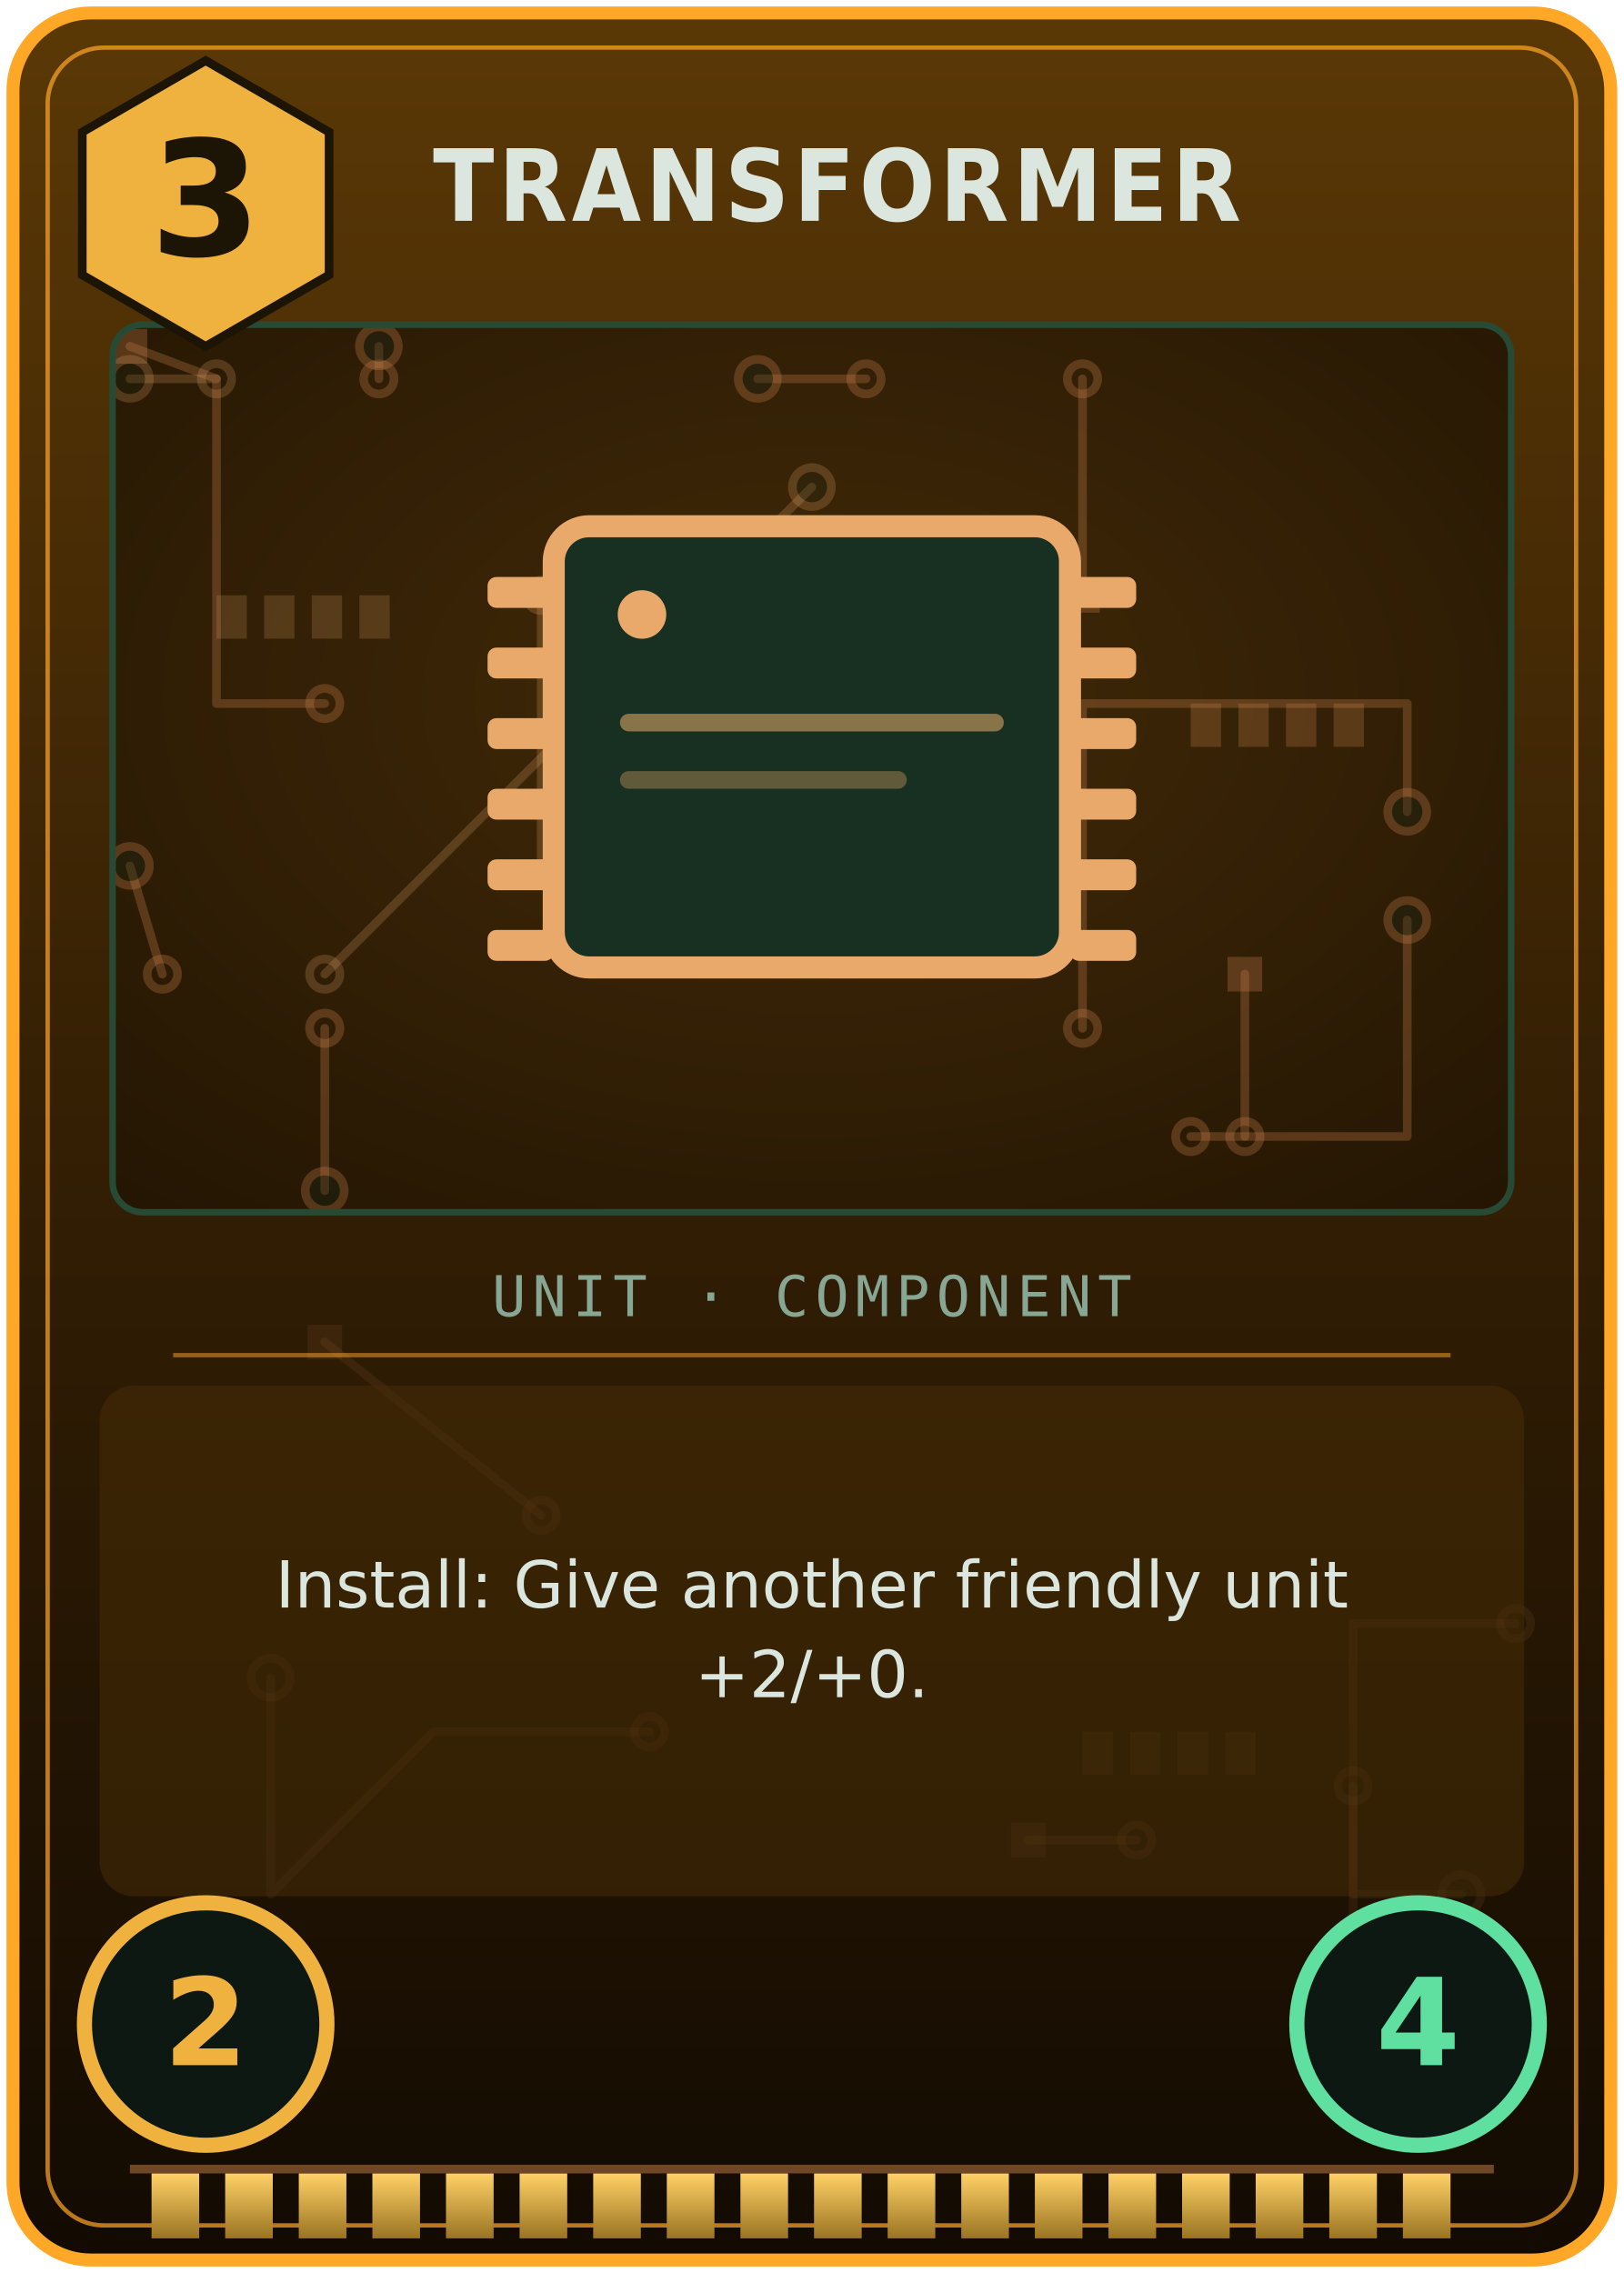
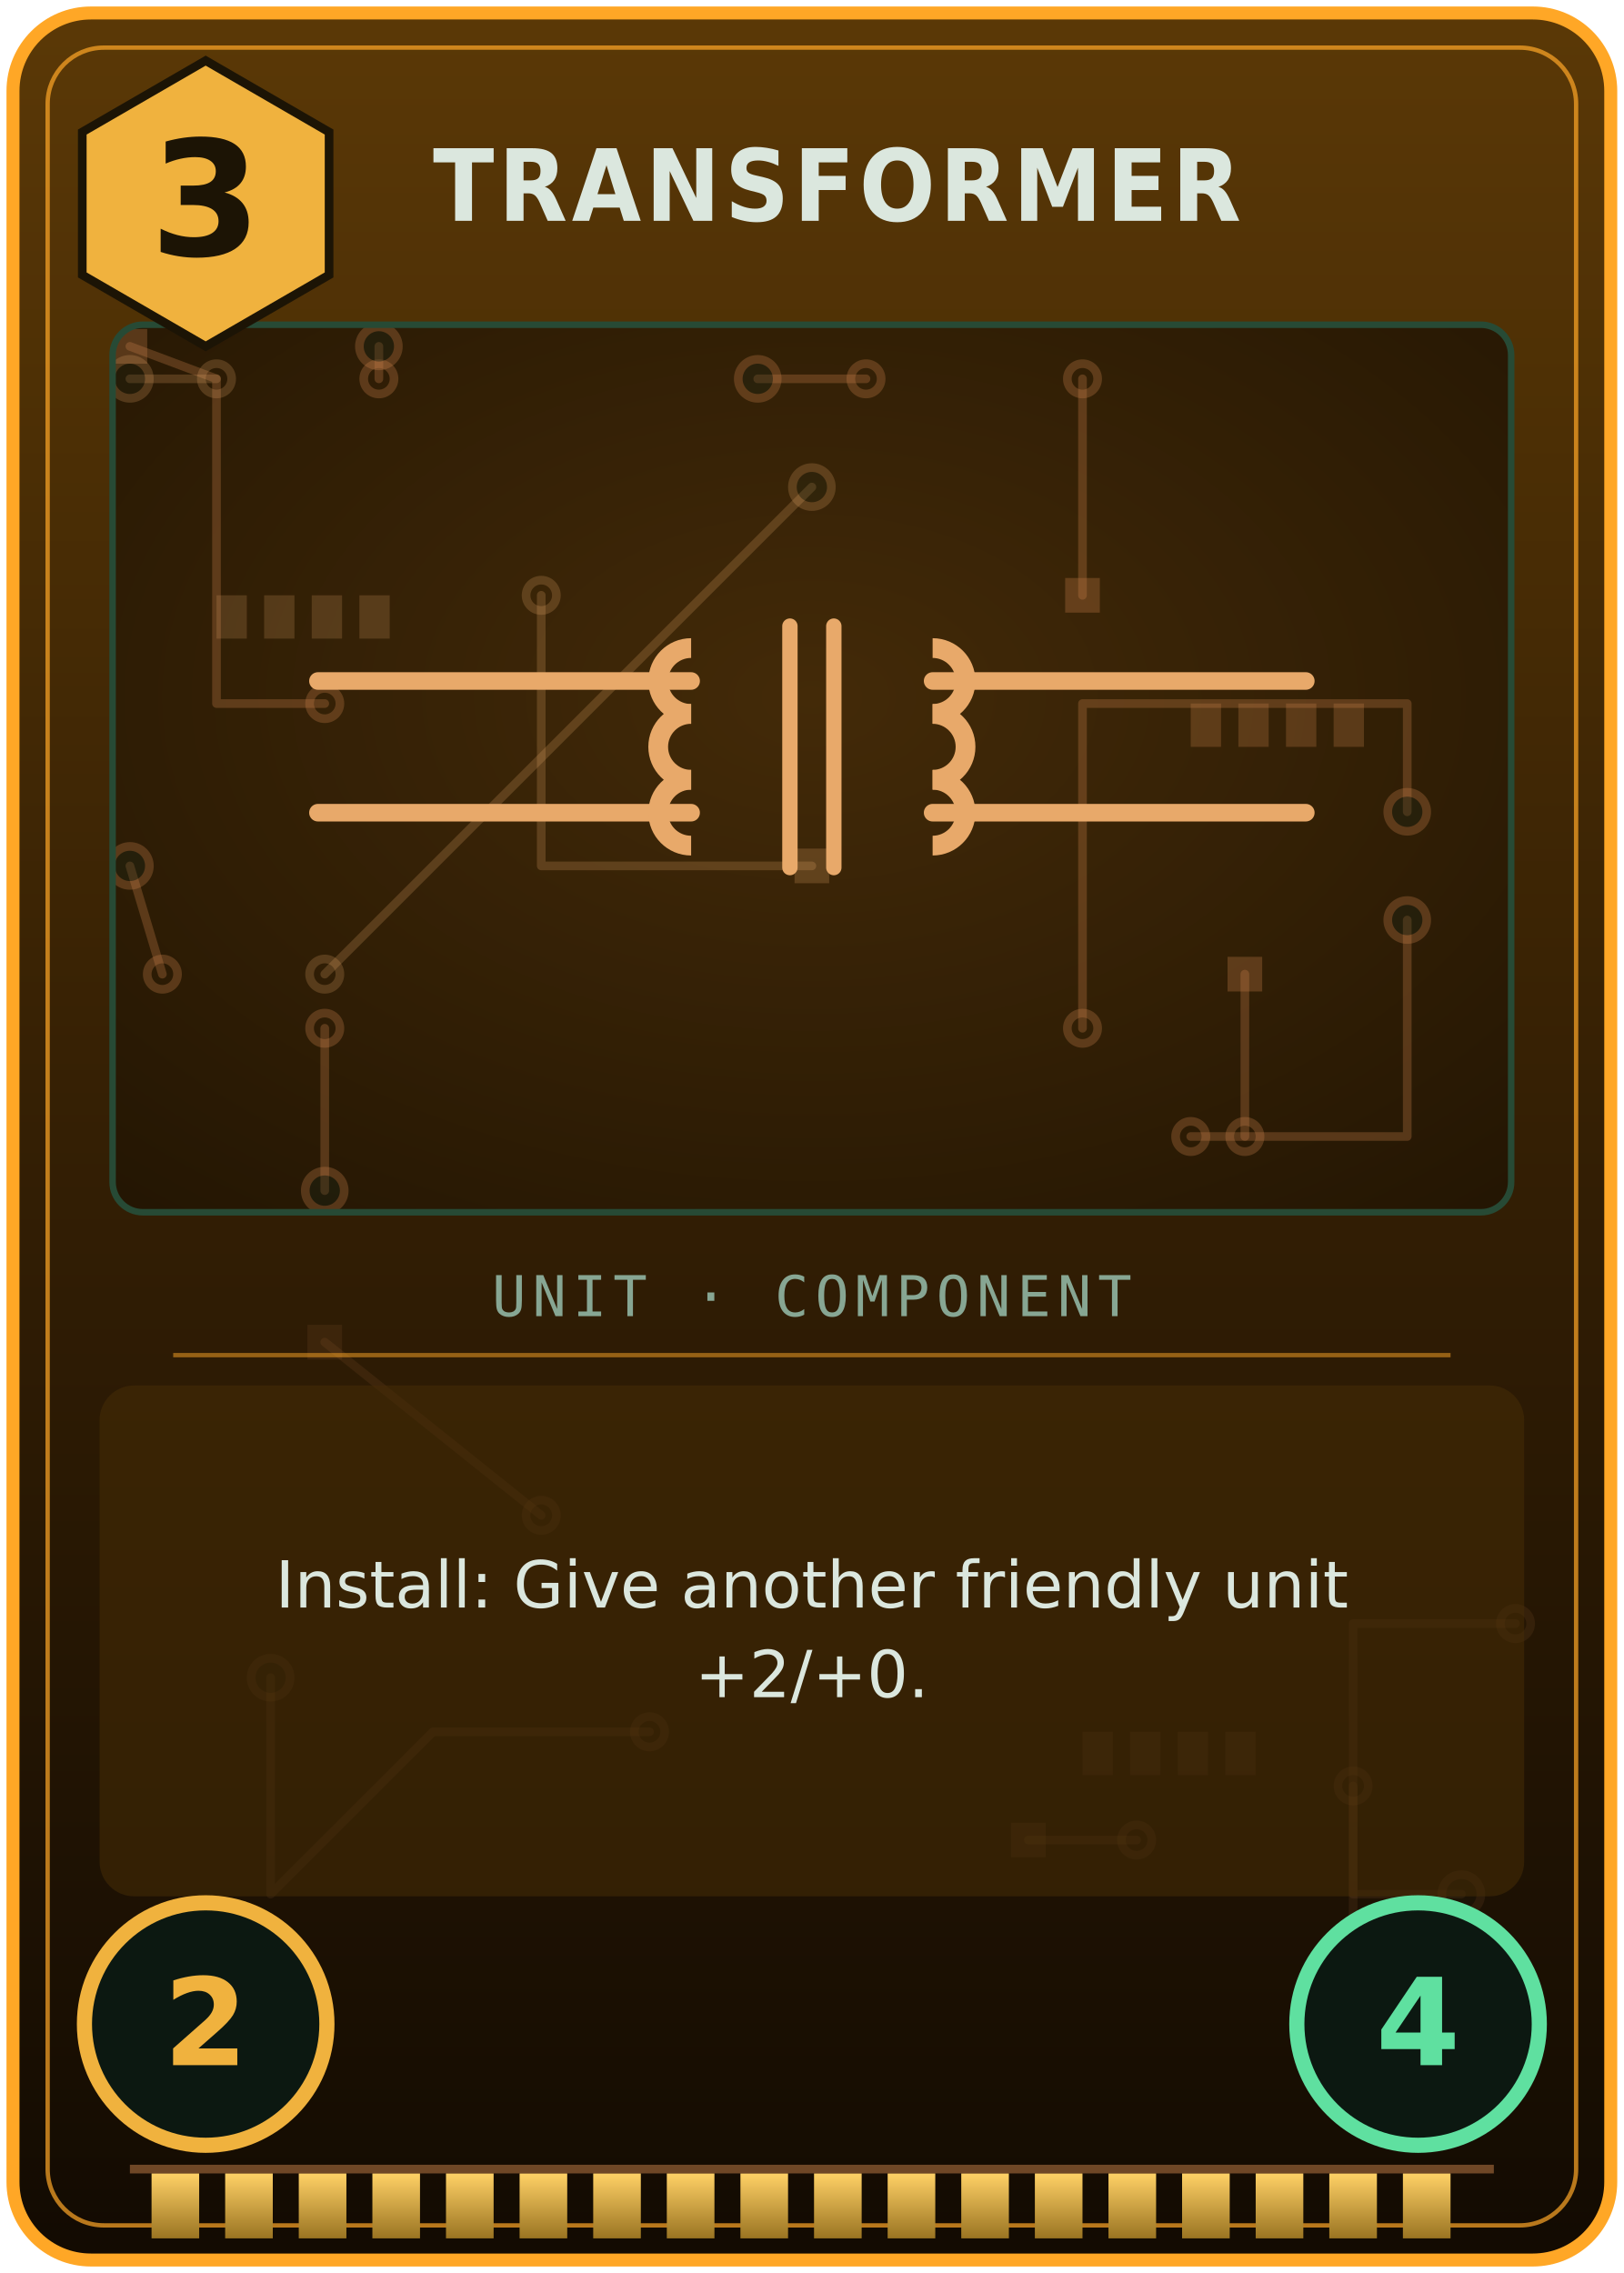
<svg xmlns="http://www.w3.org/2000/svg" width="750" height="1050" viewBox="0 0 750 1050">
  <defs>
    <linearGradient id="bggrad" x1="0" y1="0" x2="0" y2="1">
      <stop offset="0" stop-color="#5a3806" />
      <stop offset="0.5" stop-color="#341f04" />
      <stop offset="1" stop-color="#130b02" />
    </linearGradient>
    <radialGradient id="artgrad" cx="0.5" cy="0.42" r="0.75">
      <stop offset="0" stop-color="#432a08" />
      <stop offset="1" stop-color="#241603" />
    </radialGradient>
    <linearGradient id="guldgrad" x1="0" y1="0" x2="0" y2="1">
      <stop offset="0" stop-color="#ffd166" />
      <stop offset="1" stop-color="#9a7422" />
    </linearGradient>
    <clipPath id="artclip">
      <rect x="52" y="150" width="646" height="410" rx="14" />
    </clipPath>
  </defs>
  <rect x="6" y="6" width="738" height="1038" rx="36" fill="url(#bggrad)" stroke="#ffa726" stroke-width="6" />
  <rect x="22" y="22" width="706" height="1006" rx="26" fill="none" stroke="#ffa726" stroke-width="2" opacity="0.7" />
  <circle cx="250" cy="700" r="7" fill="none" stroke="#c9814a" stroke-width="4" opacity="0.1" />
  <path d="M 250 700 L 150 620 L 150 620" fill="none" stroke="#c9814a" stroke-width="4" stroke-linecap="round" stroke-linejoin="round" opacity="0.1" />
  <rect x="142" y="612" width="16" height="16" fill="#c9814a" opacity="0.1" />
  <circle cx="300" cy="800" r="7" fill="none" stroke="#c9814a" stroke-width="4" opacity="0.1" />
  <path d="M 300 800 L 200 800 L 125 875 L 125 775" fill="none" stroke="#c9814a" stroke-width="4" stroke-linecap="round" stroke-linejoin="round" opacity="0.1" />
  <circle cx="125" cy="775" r="9" fill="#122419" stroke="#c9814a" stroke-width="4" opacity="0.1" />
  <circle cx="700" cy="750" r="7" fill="none" stroke="#c9814a" stroke-width="4" opacity="0.1" />
  <path d="M 700 750 L 625 750 L 625 875 L 675 875" fill="none" stroke="#c9814a" stroke-width="4" stroke-linecap="round" stroke-linejoin="round" opacity="0.1" />
  <circle cx="675" cy="875" r="9" fill="#122419" stroke="#c9814a" stroke-width="4" opacity="0.1" />
  <circle cx="625" cy="825" r="7" fill="none" stroke="#c9814a" stroke-width="4" opacity="0.1" />
  <path d="M 625 825 L 625 900" fill="none" stroke="#c9814a" stroke-width="4" stroke-linecap="round" stroke-linejoin="round" opacity="0.1" />
  <circle cx="625" cy="900" r="9" fill="#122419" stroke="#c9814a" stroke-width="4" opacity="0.1" />
  <circle cx="525" cy="850" r="7" fill="none" stroke="#c9814a" stroke-width="4" opacity="0.1" />
  <path d="M 525 850 L 475 850" fill="none" stroke="#c9814a" stroke-width="4" stroke-linecap="round" stroke-linejoin="round" opacity="0.1" />
  <rect x="467" y="842" width="16" height="16" fill="#c9814a" opacity="0.1" />
  <rect x="500" y="800" width="14" height="20" fill="#c9814a" opacity="0.09" />
  <rect x="522" y="800" width="14" height="20" fill="#c9814a" opacity="0.09" />
  <rect x="544" y="800" width="14" height="20" fill="#c9814a" opacity="0.09" />
  <rect x="566" y="800" width="14" height="20" fill="#c9814a" opacity="0.09" />
  <g clip-path="url(#artclip)">
    <rect x="52" y="150" width="646" height="410" fill="url(#artgrad)" />
    <circle cx="150" cy="475" r="7" fill="none" stroke="#c9814a" stroke-width="4" opacity="0.3" />
    <path d="M 150 475 L 150 550" fill="none" stroke="#c9814a" stroke-width="4" stroke-linecap="round" stroke-linejoin="round" opacity="0.3" />
    <circle cx="150" cy="550" r="9" fill="#122419" stroke="#c9814a" stroke-width="4" opacity="0.3" />
    <circle cx="575" cy="525" r="7" fill="none" stroke="#c9814a" stroke-width="4" opacity="0.3" />
    <path d="M 575 525 L 575 450" fill="none" stroke="#c9814a" stroke-width="4" stroke-linecap="round" stroke-linejoin="round" opacity="0.3" />
    <rect x="567" y="442" width="16" height="16" fill="#c9814a" opacity="0.3" />
    <circle cx="75" cy="450" r="7" fill="none" stroke="#c9814a" stroke-width="4" opacity="0.3" />
    <path d="M 75 450 L 60 400" fill="none" stroke="#c9814a" stroke-width="4" stroke-linecap="round" stroke-linejoin="round" opacity="0.3" />
    <circle cx="60" cy="400" r="9" fill="#122419" stroke="#c9814a" stroke-width="4" opacity="0.3" />
    <circle cx="175" cy="175" r="7" fill="none" stroke="#c9814a" stroke-width="4" opacity="0.3" />
    <path d="M 175 175 L 175 160" fill="none" stroke="#c9814a" stroke-width="4" stroke-linecap="round" stroke-linejoin="round" opacity="0.3" />
    <circle cx="175" cy="160" r="9" fill="#122419" stroke="#c9814a" stroke-width="4" opacity="0.3" />
    <circle cx="500" cy="175" r="7" fill="none" stroke="#c9814a" stroke-width="4" opacity="0.3" />
    <path d="M 500 175 L 500 275" fill="none" stroke="#c9814a" stroke-width="4" stroke-linecap="round" stroke-linejoin="round" opacity="0.3" />
    <rect x="492" y="267" width="16" height="16" fill="#c9814a" opacity="0.3" />
    <circle cx="500" cy="475" r="7" fill="none" stroke="#c9814a" stroke-width="4" opacity="0.3" />
    <path d="M 500 475 L 500 325 L 650 325 L 650 375" fill="none" stroke="#c9814a" stroke-width="4" stroke-linecap="round" stroke-linejoin="round" opacity="0.3" />
    <circle cx="650" cy="375" r="9" fill="#122419" stroke="#c9814a" stroke-width="4" opacity="0.3" />
    <circle cx="550" cy="525" r="7" fill="none" stroke="#c9814a" stroke-width="4" opacity="0.3" />
    <path d="M 550 525 L 650 525 L 650 425" fill="none" stroke="#c9814a" stroke-width="4" stroke-linecap="round" stroke-linejoin="round" opacity="0.3" />
    <circle cx="650" cy="425" r="9" fill="#122419" stroke="#c9814a" stroke-width="4" opacity="0.3" />
    <circle cx="400" cy="175" r="7" fill="none" stroke="#c9814a" stroke-width="4" opacity="0.3" />
    <path d="M 400 175 L 350 175" fill="none" stroke="#c9814a" stroke-width="4" stroke-linecap="round" stroke-linejoin="round" opacity="0.3" />
    <circle cx="350" cy="175" r="9" fill="#122419" stroke="#c9814a" stroke-width="4" opacity="0.3" />
    <circle cx="150" cy="325" r="7" fill="none" stroke="#c9814a" stroke-width="4" opacity="0.3" />
    <path d="M 150 325 L 100 325 L 100 175 L 60 160" fill="none" stroke="#c9814a" stroke-width="4" stroke-linecap="round" stroke-linejoin="round" opacity="0.3" />
    <rect x="52" y="152" width="16" height="16" fill="#c9814a" opacity="0.3" />
    <rect x="550" y="325" width="14" height="20" fill="#c9814a" opacity="0.27" />
    <rect x="572" y="325" width="14" height="20" fill="#c9814a" opacity="0.27" />
    <rect x="594" y="325" width="14" height="20" fill="#c9814a" opacity="0.27" />
    <rect x="616" y="325" width="14" height="20" fill="#c9814a" opacity="0.27" />
    <circle cx="150" cy="450" r="7" fill="none" stroke="#e8a96a" stroke-width="4" opacity="0.22" />
    <path d="M 150 450 L 225 375 L 375 225" fill="none" stroke="#e8a96a" stroke-width="4" stroke-linecap="round" stroke-linejoin="round" opacity="0.22" />
    <circle cx="375" cy="225" r="9" fill="#122419" stroke="#e8a96a" stroke-width="4" opacity="0.22" />
    <circle cx="100" cy="175" r="7" fill="none" stroke="#e8a96a" stroke-width="4" opacity="0.22" />
    <path d="M 100 175 L 60 175" fill="none" stroke="#e8a96a" stroke-width="4" stroke-linecap="round" stroke-linejoin="round" opacity="0.22" />
    <circle cx="60" cy="175" r="9" fill="#122419" stroke="#e8a96a" stroke-width="4" opacity="0.22" />
    <circle cx="250" cy="275" r="7" fill="none" stroke="#e8a96a" stroke-width="4" opacity="0.22" />
    <path d="M 250 275 L 250 400 L 375 400" fill="none" stroke="#e8a96a" stroke-width="4" stroke-linecap="round" stroke-linejoin="round" opacity="0.22" />
    <rect x="367" y="392" width="16" height="16" fill="#e8a96a" opacity="0.22" />
    <rect x="100" y="275" width="14" height="20" fill="#e8a96a" opacity="0.198" />
    <rect x="122" y="275" width="14" height="20" fill="#e8a96a" opacity="0.198" />
    <rect x="144" y="275" width="14" height="20" fill="#e8a96a" opacity="0.198" />
    <rect x="166" y="275" width="14" height="20" fill="#e8a96a" opacity="0.198" />
-     <g transform="translate(375 345) scale(1.019) translate(-375 -345)">
-       <rect x="228" y="268" width="30" height="14" rx="4" fill="#e8a96a" />
-       <rect x="492" y="268" width="30" height="14" rx="4" fill="#e8a96a" />
-       <rect x="228" y="300" width="30" height="14" rx="4" fill="#e8a96a" />
-       <rect x="492" y="300" width="30" height="14" rx="4" fill="#e8a96a" />
-       <rect x="228" y="332" width="30" height="14" rx="4" fill="#e8a96a" />
-       <rect x="492" y="332" width="30" height="14" rx="4" fill="#e8a96a" />
-       <rect x="228" y="364" width="30" height="14" rx="4" fill="#e8a96a" />
-       <rect x="492" y="364" width="30" height="14" rx="4" fill="#e8a96a" />
-       <rect x="228" y="396" width="30" height="14" rx="4" fill="#e8a96a" />
-       <rect x="492" y="396" width="30" height="14" rx="4" fill="#e8a96a" />
-       <rect x="228" y="428" width="30" height="14" rx="4" fill="#e8a96a" />
-       <rect x="492" y="428" width="30" height="14" rx="4" fill="#e8a96a" />
-       <rect x="258" y="245" width="234" height="200" rx="16" fill="#173021" stroke="#e8a96a" stroke-width="10" />
-       <circle cx="298" cy="285" r="11" fill="#e8a96a" />
-       <rect x="288" y="330" width="174" height="8" rx="4" fill="#e8a96a" opacity="0.55" />
-       <rect x="288" y="356" width="130" height="8" rx="4" fill="#e8a96a" opacity="0.35" />
+     <g transform="translate(375 345) scale(1.014) translate(-375 -345)">
+       <line x1="150" y1="315" x2="320" y2="315" stroke="#e8a96a" stroke-width="8" stroke-linecap="round" />
+       <line x1="150" y1="375" x2="320" y2="375" stroke="#e8a96a" stroke-width="8" stroke-linecap="round" />
+       <line x1="430" y1="315" x2="600" y2="315" stroke="#e8a96a" stroke-width="8" stroke-linecap="round" />
+       <line x1="430" y1="375" x2="600" y2="375" stroke="#e8a96a" stroke-width="8" stroke-linecap="round" />
+       <path d="M 320 300 A 15 15 0 0 0 320 330" fill="none" stroke="#e8a96a" stroke-width="9" />
+       <path d="M 320 330 A 15 15 0 0 0 320 360" fill="none" stroke="#e8a96a" stroke-width="9" />
+       <path d="M 320 360 A 15 15 0 0 0 320 390" fill="none" stroke="#e8a96a" stroke-width="9" />
+       <path d="M 430 300 A 15 15 0 0 1 430 330" fill="none" stroke="#e8a96a" stroke-width="9" />
+       <path d="M 430 330 A 15 15 0 0 1 430 360" fill="none" stroke="#e8a96a" stroke-width="9" />
+       <path d="M 430 360 A 15 15 0 0 1 430 390" fill="none" stroke="#e8a96a" stroke-width="9" />
+       <line x1="365" y1="290" x2="365" y2="400" stroke="#e8a96a" stroke-width="7" stroke-linecap="round" />
+       <line x1="385" y1="290" x2="385" y2="400" stroke="#e8a96a" stroke-width="7" stroke-linecap="round" />
    </g>
  </g>
  <rect x="52" y="150" width="646" height="410" rx="14" fill="none" stroke="#274a35" stroke-width="3" />
  <text x="200" y="102" font-family="DejaVu Sans Condensed" font-weight="bold" font-size="46" letter-spacing="2" fill="#dbe7de">TRANSFORMER</text>
  <polygon points="95,28 152,61 152,127 95,160 38,127 38,61" fill="#f0b23e" stroke="#1c1405" stroke-width="4" />
  <text x="95" y="118" text-anchor="middle" font-family="DejaVu Sans" font-weight="bold" font-size="74" fill="#1c1405">3</text>
  <text x="375" y="608" text-anchor="middle" font-family="DejaVu Sans Mono" font-size="26" letter-spacing="3" fill="#87a693">UNIT · COMPONENT</text>
  <line x1="80" y1="626" x2="670" y2="626" stroke="#ffa726" stroke-width="2" opacity="0.5" />
  <rect x="46" y="640" width="658" height="236" rx="16" fill="#452c05" opacity="0.55" />
  <text x="375" y="742.6" text-anchor="middle" font-family="DejaVu Sans" font-size="30" fill="#dbe7de">Install: Give another friendly unit</text>
  <text x="375" y="784.0" text-anchor="middle" font-family="DejaVu Sans" font-size="30" fill="#dbe7de">+2/+0.</text>
  <circle cx="95" cy="935" r="56" fill="#0c1811" stroke="#f0b23e" stroke-width="7" />
  <text x="95" y="954" text-anchor="middle" font-family="DejaVu Sans" font-weight="bold" font-size="56" fill="#f0b23e">2</text>
  <circle cx="655" cy="935" r="56" fill="#0c1811" stroke="#5fe0a0" stroke-width="7" />
  <text x="655" y="954" text-anchor="middle" font-family="DejaVu Sans" font-weight="bold" font-size="56" fill="#5fe0a0">4</text>
  <rect x="70" y="1004" width="22" height="30" fill="url(#guldgrad)" />
  <rect x="104" y="1004" width="22" height="30" fill="url(#guldgrad)" />
  <rect x="138" y="1004" width="22" height="30" fill="url(#guldgrad)" />
  <rect x="172" y="1004" width="22" height="30" fill="url(#guldgrad)" />
  <rect x="206" y="1004" width="22" height="30" fill="url(#guldgrad)" />
  <rect x="240" y="1004" width="22" height="30" fill="url(#guldgrad)" />
  <rect x="274" y="1004" width="22" height="30" fill="url(#guldgrad)" />
  <rect x="308" y="1004" width="22" height="30" fill="url(#guldgrad)" />
  <rect x="342" y="1004" width="22" height="30" fill="url(#guldgrad)" />
  <rect x="376" y="1004" width="22" height="30" fill="url(#guldgrad)" />
  <rect x="410" y="1004" width="22" height="30" fill="url(#guldgrad)" />
  <rect x="444" y="1004" width="22" height="30" fill="url(#guldgrad)" />
  <rect x="478" y="1004" width="22" height="30" fill="url(#guldgrad)" />
  <rect x="512" y="1004" width="22" height="30" fill="url(#guldgrad)" />
  <rect x="546" y="1004" width="22" height="30" fill="url(#guldgrad)" />
  <rect x="580" y="1004" width="22" height="30" fill="url(#guldgrad)" />
  <rect x="614" y="1004" width="22" height="30" fill="url(#guldgrad)" />
  <rect x="648" y="1004" width="22" height="30" fill="url(#guldgrad)" />
  <rect x="60" y="1000" width="630" height="4" fill="#c9814a" opacity="0.5" />
</svg>
